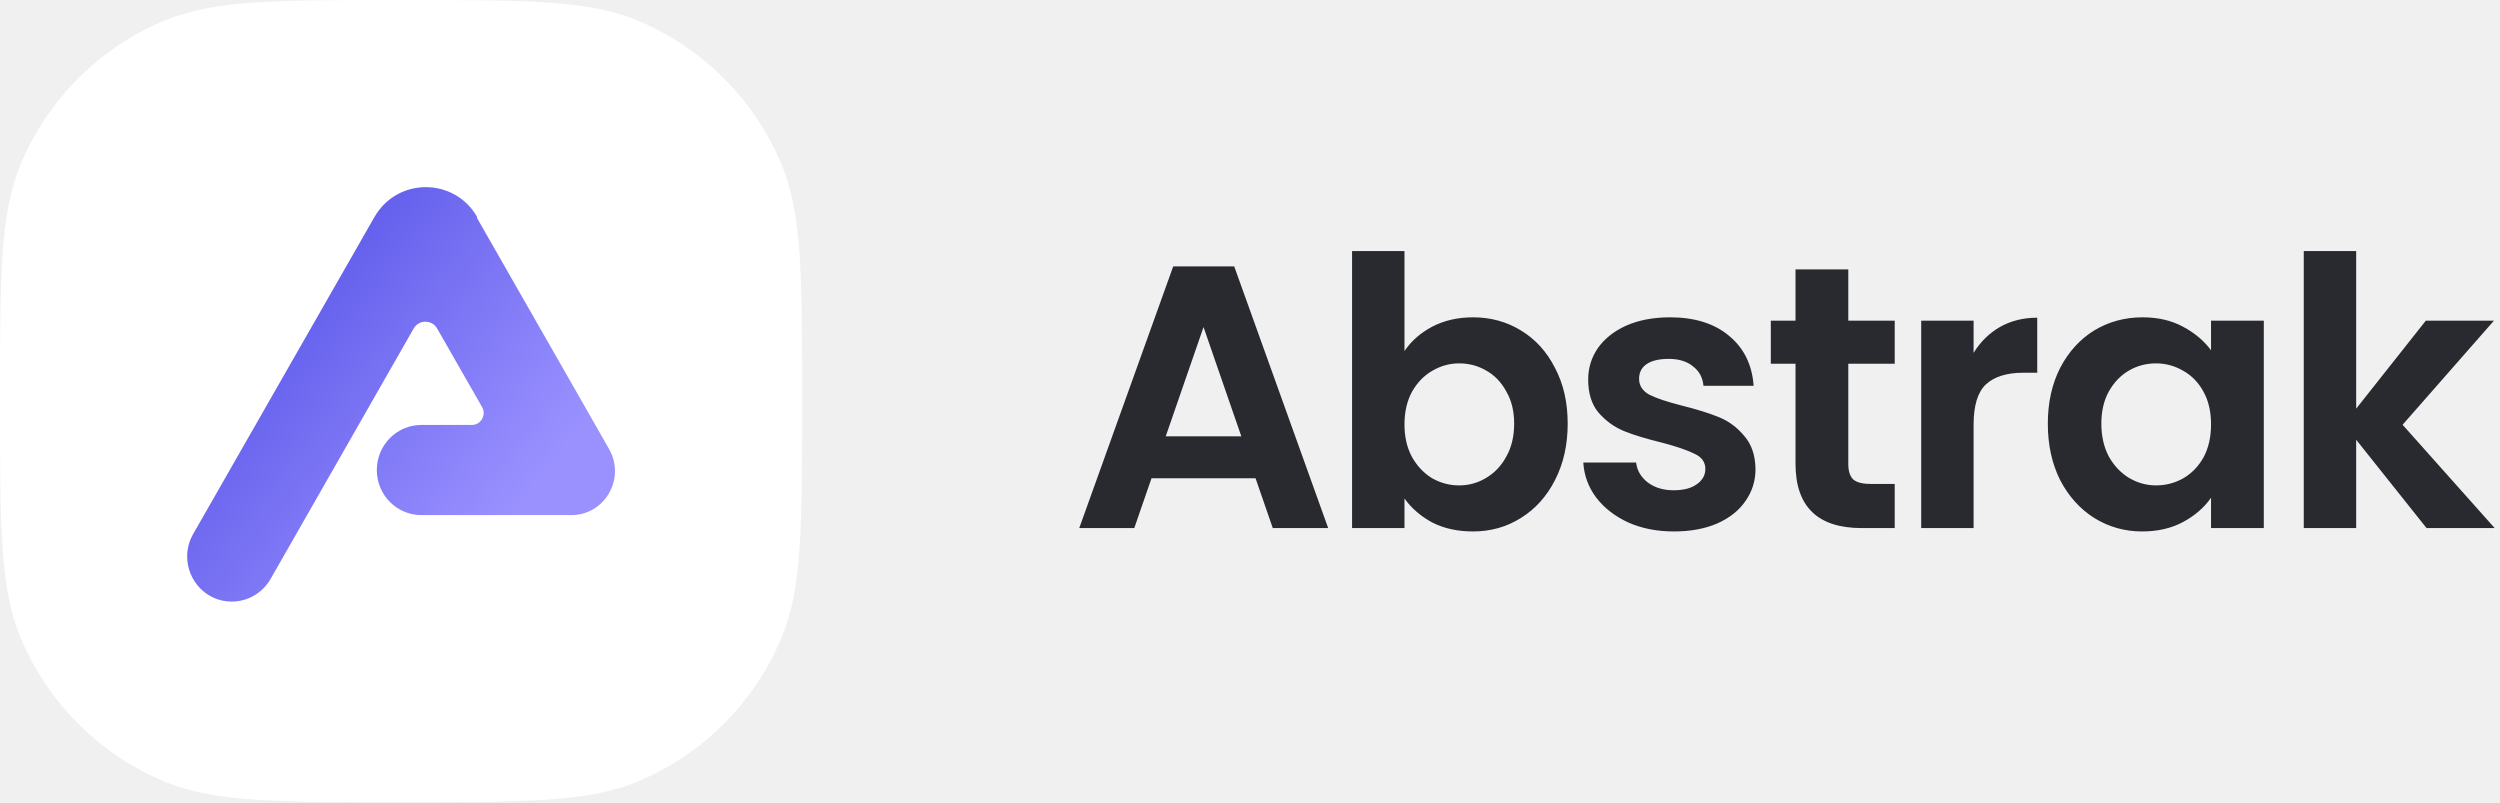
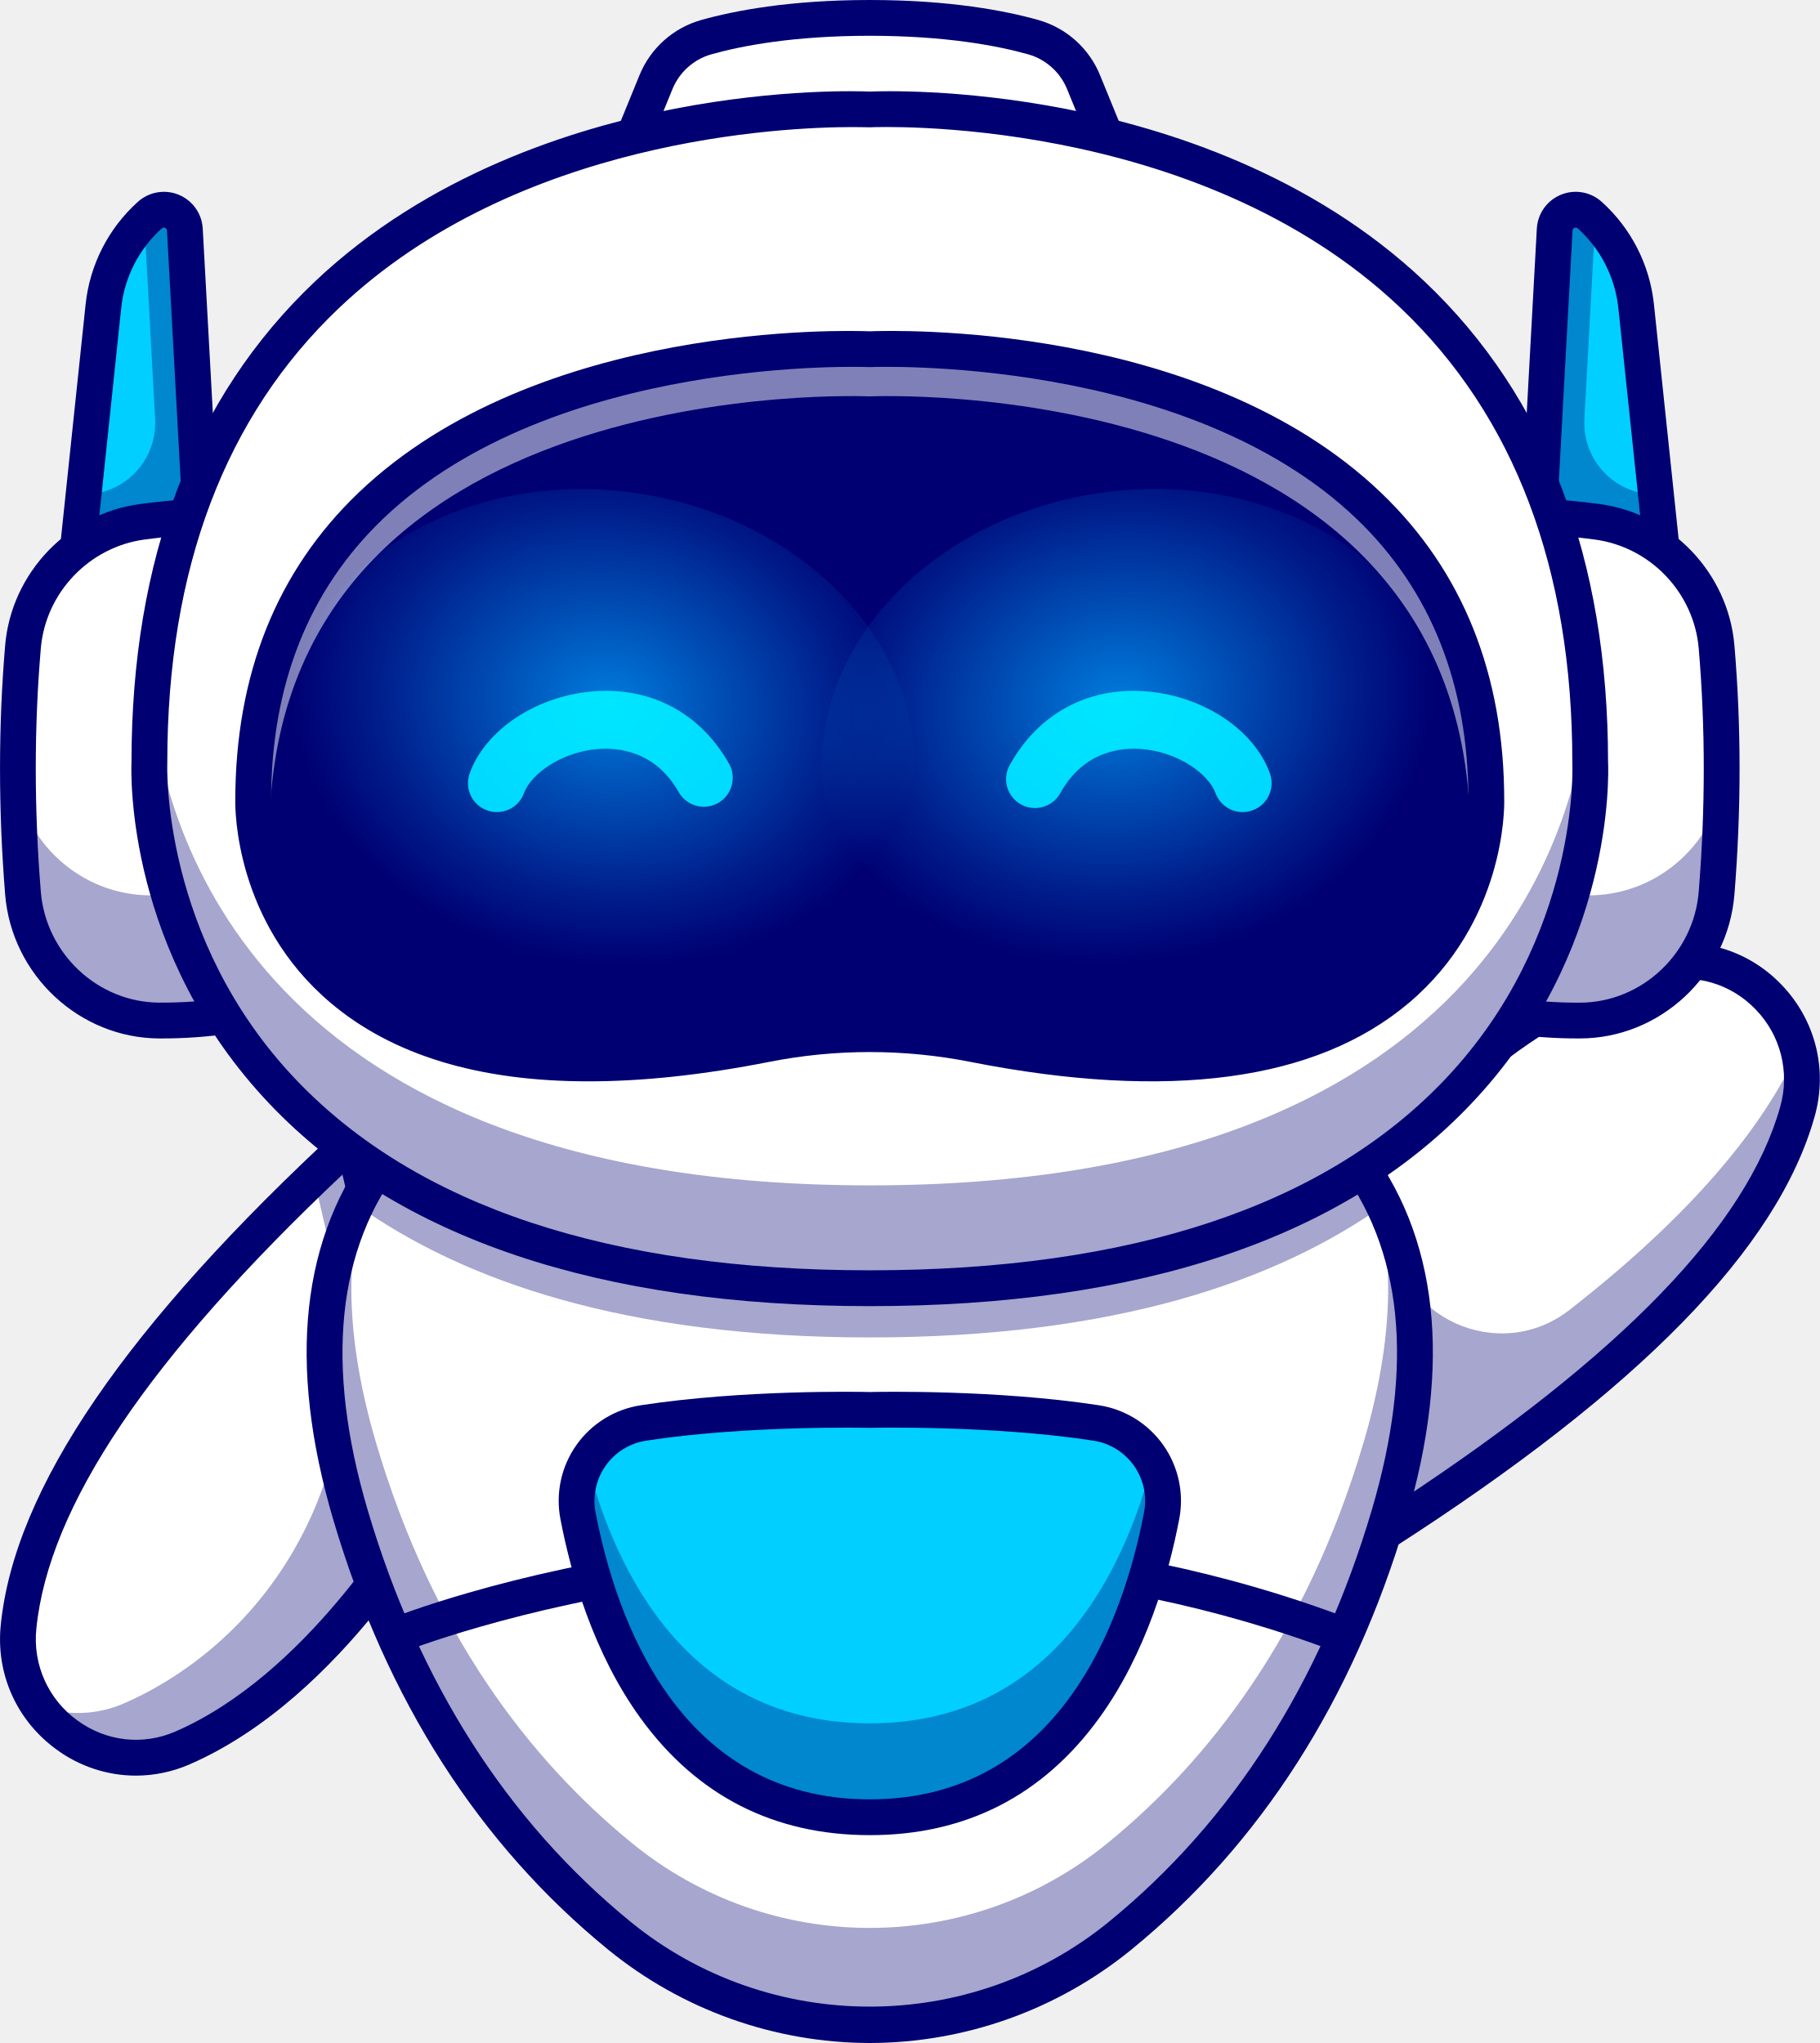
- <svg xmlns="http://www.w3.org/2000/svg" width="187" height="60" viewBox="0 0 187 60" fill="none">
-   <path d="M0 30C0 20.681 0 16.022 1.522 12.346C3.552 7.446 7.446 3.552 12.346 1.522C16.022 0 20.681 0 30 0V0C39.319 0 43.978 0 47.654 1.522C52.554 3.552 56.448 7.446 58.478 12.346C60 16.022 60 20.681 60 30V30C60 39.319 60 43.978 58.478 47.654C56.448 52.554 52.554 56.448 47.654 58.478C43.978 60 39.319 60 30 60V60C20.681 60 16.022 60 12.346 58.478C7.446 56.448 3.552 52.554 1.522 47.654C0 43.978 0 39.319 0 30V30Z" fill="white" />
-   <g clip-path="url(#clip0)">
-     <path d="M44.531 31.786L35.673 16.292L35.702 16.245C33.991 13.249 29.712 13.249 28.001 16.245L14.449 39.943C14.144 40.484 14 41.06 14 41.625C14 43.388 15.394 44.999 17.34 44.999C18.533 44.999 19.633 44.354 20.232 43.318L30.939 24.577C31.331 23.891 32.31 23.891 32.701 24.577L36.059 30.448C36.399 31.041 35.973 31.786 35.293 31.786H31.52C29.677 31.786 28.186 33.293 28.186 35.155V35.161C28.186 37.023 29.677 38.529 31.52 38.529H40.672H42.74C45.245 38.529 46.812 35.789 45.562 33.596L44.531 31.786Z" fill="url(#paint0_linear)" />
+ <svg xmlns="http://www.w3.org/2000/svg" xmlns:xlink="http://www.w3.org/1999/xlink" viewBox="0 0 2164.79 2430.37">
+   <defs>
+     <style>.cls-1{isolation:isolate;}.cls-2{fill:#fff;}.cls-3{opacity:0.35;}.cls-4{fill:#000072;}.cls-5{fill:#00cfff;}.cls-6{opacity:0.5;}.cls-7,.cls-8{mix-blend-mode:screen;}.cls-7{fill:url(#radial-gradient);}.cls-8{fill:url(#radial-gradient-2);}</style>
+     <radialGradient id="radial-gradient" cx="1142.82" cy="-14446.89" r="388.63" gradientTransform="matrix(0, 0.97, -0.8, 0, -10787.13, -212.95)" gradientUnits="userSpaceOnUse">
+       <stop offset="0" stop-color="#007bbf" />
+       <stop offset="0.22" stop-color="#005f93" />
+       <stop offset="0.76" stop-color="#001b2a" />
+       <stop offset="1" />
+     </radialGradient>
+     <radialGradient id="radial-gradient-2" cx="6889.44" cy="-15451.95" r="388.63" gradientTransform="matrix(-0.97, 0, 0, 0.8, 8020.81, 13192.68)" xlink:href="#radial-gradient" />
+   </defs>
+   <g class="cls-1">
+     <g id="Layer_1" data-name="Layer 1">
+       <path class="cls-2" d="M1622.86,1393.48S1780.39,1192.66,1971,1147c104-24.94,196.06,72.51,167.15,175.5-37,131.94-171.68,303.53-492.32,501Z" />
+       <g class="cls-3">
+         <path class="cls-4" d="M1654.58,1461.46l-5.27-98.8c-17,18.78-26.45,30.82-26.45,30.82l22.93,430c320.64-197.5,455.28-369.09,492.32-501a140.06,140.06,0,0,0,1-72.93c-40.46,89.14-123.84,193.13-271.94,308.59C1783.21,1623.6,1660.25,1567.82,1654.58,1461.46Z" />
+       </g>
+       <path class="cls-4" d="M1645.79,1844.77a21.28,21.28,0,0,1-21.25-20.15l-22.93-430a21.3,21.3,0,0,1,4.5-14.27c6.62-8.44,164.36-207.18,359.89-254.07,55.81-13.38,113.05,3.44,153.06,45,40.52,42.11,55.3,100.78,39.54,156.93-44.06,156.94-208,324.8-501.3,513.18A21.35,21.35,0,0,1,1645.79,1844.77Zm-1.24-444.2,20.53,385c264.76-174.21,412.93-327.78,452.54-468.87a119.16,119.16,0,0,0-29.23-115.9c-29.43-30.58-71.49-43-112.47-33.14C1813.15,1206.69,1672.33,1367.26,1644.55,1400.57Z" />
+       <path class="cls-2" d="M517.1,1776.08s-120.22,225.14-300,303.27C119,2122,11.47,2042,22,1935.58c13.55-136.37,116.3-328.75,397.73-579Z" />
+       <g class="cls-3">
+         <path class="cls-4" d="M419.77,1356.61q-24.36,21.66-46.9,42.73l25.87,111.49c44.5,191.78-37.58,392.82-207.1,492.94A396.53,396.53,0,0,1,148,2026.15a136.81,136.81,0,0,1-101.77,3.51c36,52,105.56,78.11,170.94,49.69,179.73-78.13,300-303.27,300-303.27Z" />
+       </g>
+       <path class="cls-4" d="M161.59,2112.31a160,160,0,0,1-94.51-31.17c-47.23-34.42-72-89.62-66.21-147.66,16.1-162.21,148.41-356,404.46-592.51a21.29,21.29,0,0,1,35.17,10.83l97.34,419.47a21.31,21.31,0,0,1-2,14.84c-5,9.46-125.84,232.6-310.25,312.76A160.45,160.45,0,0,1,161.59,2112.31Zm245.78-715C176.92,1614.88,57.7,1791.87,43.22,1937.69a119.19,119.19,0,0,0,48.93,109.06c34.3,25,77.85,29.89,116.51,13.08C362.44,1993,473,1810.49,494.52,1772.88Z" />
+       <path class="cls-2" d="M1652.15,1802.72c-70.6,238.45-192.22,396-319.69,500a470.17,470.17,0,0,1-595.71,0c-127.42-104-249.09-261.54-319.64-500-47.45-160.36-36.86-280.17,6.71-369.71,138.54-284.79,610.81-263,610.81-263s473.08-21.81,611.19,263.73C1689.07,1523.19,1699.45,1642.79,1652.15,1802.72Z" />
+       <g class="cls-3">
+         <path class="cls-4" d="M1645.82,1433.71c-127,90.23-319.59,157.31-611.19,157.31-291.39,0-483.77-67.4-610.81-158,138.54-284.79,610.81-263,610.81-263S1507.71,1148.17,1645.82,1433.71Z" />
+       </g>
+       <g class="cls-3">
+         <path class="cls-4" d="M1633.29,1410.26c25.31,79.19,26.09,179.52-11.53,306.66-67.1,226.74-182.76,376.52-303.93,475.4a447,447,0,0,1-566.4,0c-121.18-98.88-236.84-248.66-303.93-475.4-37.63-127.14-36.85-227.47-11.54-306.66-53.41,91.68-70.44,218.11-18.85,392.44,70.57,238.47,192.21,396,319.66,500a470.19,470.19,0,0,0,595.72,0c127.44-104,249.09-261.54,319.66-500C1703.73,1628.37,1686.7,1501.94,1633.29,1410.26Z" />
+       </g>
+       <path class="cls-4" d="M1592.08,1966.15c-296.08-113.1-583-107.21-771.65-82.36-205,27-341.5,81.65-342.86,82.2l-16-39.44c5.7-2.31,141.9-56.94,351.92-84.78,193.82-25.69,488.85-31.85,793.78,84.62Z" />
+       <path class="cls-4" d="M1034.63,2430.37A493.87,493.87,0,0,1,723.32,2319.2c-153.58-125.32-263.47-297.06-326.62-510.46C341.37,1621.77,358,1470,446,1357.57c173.84-221.89,561.13-210,588.59-208.9,27.36-1.13,414.72-13,588.58,208.9,88.07,112.4,104.67,264.2,49.34,451.17-63.14,213.39-173,385.13-326.61,510.46A493.89,493.89,0,0,1,1034.63,2430.37Zm-20.9-1239.44c-81.67,0-392.79,12.28-534.26,193-79,100.93-93.14,239.8-42,412.76,60.68,205,165.89,369.74,312.71,489.55,164.81,134.47,404,134.48,568.81,0,146.83-119.81,252-284.53,312.71-489.55,51.2-173,37.06-311.91-42-412.85-163.06-208.13-550.23-192.76-554.11-192.59l-1-21-1,21.06C1033.15,1191.21,1026.05,1190.93,1013.73,1190.93Z" />
+       <path class="cls-5" d="M1034.67,2161.82c243.31,0,322-227.57,347.15-358.75a93.79,93.79,0,0,0-78.09-110.32c-124.19-19-269.08-15.45-269.08-15.45s-144.89-3.6-269.08,15.45a93.78,93.78,0,0,0-78.08,110.32c25.15,131.18,103.84,358.75,347.14,358.75" />
+       <g class="cls-3">
+         <path class="cls-4" d="M1034.67,2050.09h0c-215.88,0-302.16-179.15-336.43-311.18a93.13,93.13,0,0,0-10.71,64.16c25.15,131.18,103.84,358.75,347.14,358.75h0c243.31,0,322-227.57,347.15-358.75a93.18,93.18,0,0,0-10.71-64.16C1336.83,1870.94,1250.55,2050.09,1034.67,2050.09Z" />
+       </g>
+       <path class="cls-4" d="M1034.67,2183.1v-42.57c226.91,0,301.8-213.94,326.25-341.47a72.5,72.5,0,0,0-60.42-85.27c-120.81-18.54-263.9-15.26-265.32-15.22h-1c-1.43,0-144.53-3.31-265.33,15.22a72.5,72.5,0,0,0-60.41,85.27c24.45,127.53,99.35,341.47,326.25,341.47v42.57c-113.92,0-205.64-46.75-272.61-139-56.14-77.3-82.89-171.58-95.44-237.07a115,115,0,0,1,95.75-135.35c122.12-18.73,261.13-16,272.31-15.71,11.2-.26,150.2-3,272.31,15.71a115.05,115.05,0,0,1,95.76,135.35c-12.55,65.48-39.3,159.77-95.44,237.07C1240.31,2136.35,1148.59,2183.1,1034.67,2183.1Z" />
+       <path class="cls-2" d="M1034.63,164.07c164,0,292.62,27.36,292.62,27.36L1289,97.94a91.69,91.69,0,0,0-59.86-53.72c-38.23-10.75-102-22.94-194.54-22.94S878.33,33.47,840.09,44.22a91.71,91.71,0,0,0-59.86,53.72L742,191.43S870.66,164.07,1034.63,164.07Z" />
+       <path class="cls-4" d="M1327.24,212.71a21.48,21.48,0,0,1-4.42-.46c-1.26-.27-128.58-26.9-288.18-26.9S747.71,212,746.45,212.25a21.28,21.28,0,0,1-24.12-28.87l38.2-93.49a112.23,112.23,0,0,1,73.79-66.15C872.82,12.91,938.81,0,1034.64,0s161.81,12.91,200.3,23.74a112.19,112.19,0,0,1,73.79,66.15l38.21,93.49a21.27,21.27,0,0,1-19.7,29.33ZM1034.64,42.56c-91,0-152.88,12-188.79,22.15A70.87,70.87,0,0,0,799.93,106L776.4,163.55a1616.42,1616.42,0,0,1,516.46,0L1269.34,106a70.88,70.88,0,0,0-45.93-41.28C1187.5,54.61,1125.6,42.56,1034.64,42.56Z" />
+       <path class="cls-5" d="M88.77,689.44,123,364.36A170,170,0,0,1,178.21,255.9h0c15.59-14.07,40.53-3.78,41.68,17.18l22.79,416.36Z" />
+       <g class="cls-3">
+         <path class="cls-4" d="M218.88,254.78c-1.44-26.36-40.67-25.29-40.67,1.12h0c-2.26,2-4.45,4.15-6.59,6.3l12.93,236.23a85.26,85.26,0,0,1-85.14,89.93h0L88.77,689.44H242.68Z" />
+       </g>
+       <path class="cls-4" d="M242.68,710.73H88.77a21.3,21.3,0,0,1-21.16-23.52l34.22-325.08A191,191,0,0,1,164,240.1a46.26,46.26,0,0,1,77.17,31.82l22.8,416.36a21.3,21.3,0,0,1-21.25,22.45ZM112.41,668.16H220.2L198.63,274.25a3.7,3.7,0,0,0-6.17-2.55,148.49,148.49,0,0,0-48.3,94.89Z" />
+       <path class="cls-2" d="M272.89,1208.15a547.88,547.88,0,0,1-83.1,5.91c-85.28-.18-155.54-66.6-162.45-151.61-9.69-119.31-6.17-220.47,0-292.93A164.24,164.24,0,0,1,169.71,620.65c22.26-2.91,42.83-4.79,60.07-6a51.49,51.49,0,0,1,54.92,47.67l35.56,486.41A56,56,0,0,1,272.89,1208.15Z" />
+       <g class="cls-3">
+         <path class="cls-4" d="M320.26,1148.74,309.75,1005a56,56,0,0,1-47.5,54.22,547.88,547.88,0,0,1-83.1,5.91c-75.49-.16-139.17-52.23-157.6-123.15.57,37.55,2.33,77.84,5.79,120.51,6.91,85,77.17,151.43,162.45,151.61a547.88,547.88,0,0,0,83.1-5.91A56,56,0,0,0,320.26,1148.74Z" />
+       </g>
+       <path class="cls-4" d="M191.05,1235.34h-1.3c-95.18-.2-175.83-75.38-183.62-171.16C-2,963.52-2,863.78,6.13,767.71c7.35-86.2,75-156.92,160.82-168.16,20-2.61,40.61-4.67,61.36-6.12a73,73,0,0,1,77.62,67.35l35.56,486.41a77.61,77.61,0,0,1-65.41,82A568.2,568.2,0,0,1,191.05,1235.34Zm42.33-599.53c-.7,0-1.4,0-2.11.08-19.9,1.39-39.68,3.36-58.79,5.86C106.32,650.42,54.2,704.91,48.55,771.32c-8,93.73-8,191.1,0,289.41,6,73.89,68.06,131.89,141.28,132h1.21a525.5,525.5,0,0,0,78.64-5.67h0A34.82,34.82,0,0,0,299,1150.3L263.48,663.88A30.3,30.3,0,0,0,233.38,635.81Z" />
+       <path class="cls-5" d="M1980.49,689.44l-34.22-325.08a170,170,0,0,0-55.21-108.46h0c-15.6-14.07-40.53-3.78-41.68,17.18l-22.79,416.36Z" />
+       <g class="cls-3">
+         <path class="cls-4" d="M1850.38,254.78c1.45-26.36,40.68-25.29,40.68,1.12h0c2.26,2,4.44,4.15,6.58,6.3l-12.93,236.23a85.27,85.27,0,0,0,85.14,89.93h0l10.64,101.08h-153.9Z" />
+       </g>
+       <path class="cls-4" d="M1980.49,710.73h-153.9a21.29,21.29,0,0,1-21.25-22.45l22.79-416.36a46.26,46.26,0,0,1,77.18-31.82,191,191,0,0,1,62.13,122l34.22,325.09a21.29,21.29,0,0,1-21.17,23.51Zm-131.43-42.57h107.8l-31.75-301.57a148.55,148.55,0,0,0-48.31-94.89,3.7,3.7,0,0,0-6.17,2.55Z" />
+       <path class="cls-2" d="M1796.38,1208.15a547.84,547.84,0,0,0,83.09,5.91c85.29-.18,155.54-66.6,162.45-151.61,9.7-119.31,6.18-220.47,0-292.93a164.25,164.25,0,0,0-142.37-148.87c-22.27-2.91-42.84-4.79-60.08-6a51.5,51.5,0,0,0-54.92,47.67L1749,1148.74A56,56,0,0,0,1796.38,1208.15Z" />
+       <g class="cls-3">
+         <path class="cls-4" d="M1749,1148.74,1759.52,1005a56,56,0,0,0,47.5,54.22,547.84,547.84,0,0,0,83.09,5.91c75.5-.16,139.18-52.23,157.6-123.15-.57,37.55-2.32,77.84-5.79,120.51-6.91,85-77.16,151.43-162.45,151.61a547.84,547.84,0,0,1-83.09-5.91A56,56,0,0,1,1749,1148.74Z" />
+       </g>
+       <path class="cls-4" d="M1878.22,1235.34a568.43,568.43,0,0,1-85-6.15,77.61,77.61,0,0,1-65.4-82l35.56-486.41A72.82,72.82,0,0,1,1841,593.43c20.74,1.45,41.38,3.51,61.35,6.12,85.84,11.24,153.47,82,160.81,168.16,8.18,96,8.18,195.77,0,296.47-7.78,95.78-88.43,171-183.61,171.16Zm-42.33-599.53a30.3,30.3,0,0,0-30.1,28.07l-35.56,486.41a34.84,34.84,0,0,0,29.35,36.82h0a525.46,525.46,0,0,0,78.63,5.67h1.22c73.22-.15,135.28-58.15,141.28-132,8-98.35,8-195.72,0-289.41-5.66-66.41-57.77-120.91-123.93-129.57-19.12-2.5-38.9-4.47-58.79-5.86C1837.3,635.84,1836.59,635.81,1835.89,635.81Z" />
+       <path class="cls-2" d="M1034.63,1532.51c890.76,0,856.94-625.89,856.94-625.89,0-820.83-856.94-776.37-856.94-776.37S177.7,85.79,177.7,906.62C177.7,906.62,146.92,1532.51,1034.63,1532.51Z" />
+       <g class="cls-3">
+         <path class="cls-4" d="M1889.38,836.68c-15.06,150.54-122.51,573.46-854.75,573.46S195.12,984.43,180,835.21q-2.23,34.57-2.28,71.41s-30.78,625.89,856.93,625.89c890.76,0,856.94-625.89,856.94-625.89Q1891.57,870.53,1889.38,836.68Z" />
+       </g>
+       <path class="cls-4" d="M910.67,1242.39a642,642,0,0,1,247.93,0c620.35,122.12,609.45-290,609.45-290,0-570.48-733.42-536.92-733.42-536.92S301.21,381.87,301.21,952.35C301.21,952.35,290.32,1364.51,910.67,1242.39Z" />
+       <path class="cls-4" d="M1763.76,879.8c-18.19,103.09-113,342.43-605.16,245.55a642,642,0,0,0-247.93,0c-492.13,96.88-587-142.46-605.17-245.55a606.67,606.67,0,0,0-4.29,72.55s-10.89,412.16,609.46,290a642,642,0,0,1,247.93,0c620.35,122.12,609.45-290,609.45-290A604.59,604.59,0,0,0,1763.76,879.8Z" />
+       <g class="cls-6">
+         <path class="cls-2" d="M320.42,994.41c0-555.54,714.21-522.86,714.21-522.86s714.21-32.68,714.21,522.86c0,0,1.2,46.33-20.87,102.84,41.91-74.17,40.08-144.9,40.08-144.9,0-570.48-733.42-536.92-733.42-536.92S301.21,381.87,301.21,952.35c0,0-1.82,70.73,40.09,144.9C319.23,1040.74,320.42,994.41,320.42,994.41Z" />
+       </g>
+       <path class="cls-4" d="M700,1286.38c-130.39,0-233.06-31.15-306.59-93.26-114.3-96.55-113.71-231.64-113.52-241C280,802.13,329.34,679,426.64,586c213.67-204.12,581.67-192.93,608-191.87,26.3-1.09,394.31-12.25,608,191.87,97.29,93,146.65,216.13,146.7,366.11.19,9.38.78,144.46-113.51,241-110.08,93-285.47,116.59-521.33,70.15a617.81,617.81,0,0,0-239.71,0h0Q797.33,1286.4,700,1286.38Zm334.6-77.41a662.73,662.73,0,0,1,128.07,12.54c222.14,43.73,385.35,23.39,485.11-60.46,100.43-84.41,99-207,99-208.19,0-.15,0-.36,0-.51,0-138-44.89-250.82-133.42-335.46-203.65-194.69-574-180.36-577.75-180.2-.64,0-1.29,0-1.93,0-3.69-.17-374.1-14.49-577.75,180.2-88.54,84.64-133.43,197.5-133.43,335.46v.56c0,1.18-1.48,123.73,98.95,208.14,99.76,83.85,263,104.19,485.12,60.46h0A662.67,662.67,0,0,1,1034.64,1209Z" />
+       <path class="cls-5" d="M591,966.08A34.42,34.42,0,0,1,558.68,920C577.5,868.08,637.84,828,705.43,822.5c69.16-5.63,128.2,26,162.25,86.78a34.4,34.4,0,0,1-60,33.62c-27.83-49.68-72.51-53.83-96.64-51.84-43.72,3.56-79.54,29.94-87.67,52.34A34.42,34.42,0,0,1,591,966.08Z" />
+       <path class="cls-5" d="M1478.25,966.08a34.42,34.42,0,0,1-32.34-22.68c-8.12-22.4-43.94-48.78-87.66-52.34-24.14-2-68.82,2.15-96.64,51.84a34.4,34.4,0,1,1-60-33.62c34.05-60.78,93.15-92.42,162.25-86.78,67.6,5.51,127.93,45.58,146.74,97.45a34.42,34.42,0,0,1-32.33,46.13Z" />
+       <path class="cls-4" d="M1034.64,1553.79c-321.78,0-561.86-80.81-713.59-240.18C150.11,1134.06,155.77,921.36,156.42,906.15c.09-241.67,73.34-433.7,217.69-570.76,134.81-128,307.54-182.72,428.71-206.09,125-24.11,220-20.88,231.82-20.35,11.79-.53,106.85-3.76,231.81,20.35,121.16,23.37,293.9,78.1,428.7,206.09,144.35,137.05,217.59,329.06,217.7,570.7.73,15.58,7.2,227.52-162.64,406.78C1598.76,1472.73,1358,1553.79,1034.64,1553.79ZM1014,151.17c-81.37,0-398.56,13.6-610.79,215.29C267.69,495.25,199,677,199,906.62l0,1c-.09,2-7.69,208.37,153.48,377.18,143.43,150.21,373,226.38,682.21,226.38,311.22,0,541.57-76.59,684.67-227.63,160.22-169.11,151.12-373.78,151-375.83l0-1.15c0-229.64-68.71-411.37-204.22-540.16-243.92-231.81-626.5-215.14-630.34-215l-1.09.06-1.11-.06C1033,151.48,1026.14,151.17,1014,151.17Z" />
+       <ellipse class="cls-7" cx="712.69" cy="892.72" rx="309.36" ry="376.17" transform="translate(-272.41 1471.04) rotate(-81.81)" />
+       <ellipse class="cls-8" cx="1352.69" cy="892.72" rx="376.17" ry="309.36" transform="translate(-113.33 201.69) rotate(-8.19)" />
+     </g>
  </g>
-   <path d="M93.916 35.776H86.132L84.844 39.5H80.728L87.756 19.928H92.32L99.348 39.5H95.204L93.916 35.776ZM92.852 32.64L90.024 24.464L87.196 32.64H92.852ZM105.055 26.256C105.559 25.509 106.25 24.903 107.127 24.436C108.023 23.969 109.04 23.736 110.179 23.736C111.504 23.736 112.699 24.063 113.763 24.716C114.846 25.369 115.695 26.303 116.311 27.516C116.946 28.711 117.263 30.101 117.263 31.688C117.263 33.275 116.946 34.684 116.311 35.916C115.695 37.129 114.846 38.072 113.763 38.744C112.699 39.416 111.504 39.752 110.179 39.752C109.022 39.752 108.004 39.528 107.127 39.08C106.268 38.613 105.578 38.016 105.055 37.288V39.5H101.135V18.78H105.055V26.256ZM113.259 31.688C113.259 30.755 113.063 29.952 112.671 29.28C112.298 28.589 111.794 28.067 111.159 27.712C110.543 27.357 109.871 27.18 109.143 27.18C108.434 27.18 107.762 27.367 107.127 27.74C106.511 28.095 106.007 28.617 105.615 29.308C105.242 29.999 105.055 30.811 105.055 31.744C105.055 32.677 105.242 33.489 105.615 34.18C106.007 34.871 106.511 35.403 107.127 35.776C107.762 36.131 108.434 36.308 109.143 36.308C109.871 36.308 110.543 36.121 111.159 35.748C111.794 35.375 112.298 34.843 112.671 34.152C113.063 33.461 113.259 32.64 113.259 31.688ZM125.208 39.752C123.938 39.752 122.8 39.528 121.792 39.08C120.784 38.613 119.981 37.988 119.384 37.204C118.805 36.42 118.488 35.552 118.432 34.6H122.38C122.454 35.197 122.744 35.692 123.248 36.084C123.77 36.476 124.414 36.672 125.18 36.672C125.926 36.672 126.505 36.523 126.916 36.224C127.345 35.925 127.56 35.543 127.56 35.076C127.56 34.572 127.298 34.199 126.776 33.956C126.272 33.695 125.46 33.415 124.34 33.116C123.182 32.836 122.23 32.547 121.484 32.248C120.756 31.949 120.121 31.492 119.58 30.876C119.057 30.26 118.796 29.429 118.796 28.384C118.796 27.525 119.038 26.741 119.524 26.032C120.028 25.323 120.737 24.763 121.652 24.352C122.585 23.941 123.677 23.736 124.928 23.736C126.776 23.736 128.25 24.203 129.352 25.136C130.453 26.051 131.06 27.292 131.172 28.86H127.42C127.364 28.244 127.102 27.759 126.636 27.404C126.188 27.031 125.581 26.844 124.816 26.844C124.106 26.844 123.556 26.975 123.164 27.236C122.79 27.497 122.604 27.861 122.604 28.328C122.604 28.851 122.865 29.252 123.388 29.532C123.91 29.793 124.722 30.064 125.824 30.344C126.944 30.624 127.868 30.913 128.596 31.212C129.324 31.511 129.949 31.977 130.472 32.612C131.013 33.228 131.293 34.049 131.312 35.076C131.312 35.972 131.06 36.775 130.556 37.484C130.07 38.193 129.361 38.753 128.428 39.164C127.513 39.556 126.44 39.752 125.208 39.752ZM138.253 27.208V34.712C138.253 35.235 138.375 35.617 138.617 35.86C138.879 36.084 139.308 36.196 139.905 36.196H141.725V39.5H139.261C135.957 39.5 134.305 37.895 134.305 34.684V27.208H132.457V23.988H134.305V20.152H138.253V23.988H141.725V27.208H138.253ZM147.625 26.396C148.129 25.575 148.782 24.931 149.585 24.464C150.406 23.997 151.339 23.764 152.385 23.764V27.88H151.349C150.117 27.88 149.183 28.169 148.549 28.748C147.933 29.327 147.625 30.335 147.625 31.772V39.5H143.705V23.988H147.625V26.396ZM153.177 31.688C153.177 30.12 153.485 28.729 154.101 27.516C154.736 26.303 155.585 25.369 156.649 24.716C157.732 24.063 158.936 23.736 160.261 23.736C161.418 23.736 162.426 23.969 163.285 24.436C164.162 24.903 164.862 25.491 165.385 26.2V23.988H169.333V39.5H165.385V37.232C164.881 37.96 164.181 38.567 163.285 39.052C162.408 39.519 161.39 39.752 160.233 39.752C158.926 39.752 157.732 39.416 156.649 38.744C155.585 38.072 154.736 37.129 154.101 35.916C153.485 34.684 153.177 33.275 153.177 31.688ZM165.385 31.744C165.385 30.792 165.198 29.98 164.825 29.308C164.452 28.617 163.948 28.095 163.313 27.74C162.678 27.367 161.997 27.18 161.269 27.18C160.541 27.18 159.869 27.357 159.253 27.712C158.637 28.067 158.133 28.589 157.741 29.28C157.368 29.952 157.181 30.755 157.181 31.688C157.181 32.621 157.368 33.443 157.741 34.152C158.133 34.843 158.637 35.375 159.253 35.748C159.888 36.121 160.56 36.308 161.269 36.308C161.997 36.308 162.678 36.131 163.313 35.776C163.948 35.403 164.452 34.88 164.825 34.208C165.198 33.517 165.385 32.696 165.385 31.744ZM181.506 39.5L176.242 32.892V39.5H172.322V18.78H176.242V30.568L181.45 23.988H186.546L179.714 31.772L186.602 39.5H181.506Z" fill="#292930" />
-   <defs>
-     <linearGradient id="paint0_linear" x1="22.731" y1="17.202" x2="42.676" y2="32.913" gradientUnits="userSpaceOnUse">
-       <stop stop-color="#5D59EA" />
-       <stop offset="1" stop-color="#9A91FF" />
-     </linearGradient>
-     <clipPath id="clip0">
-       <rect width="32" height="31" fill="white" transform="translate(14 14)" />
-     </clipPath>
-   </defs>
</svg>
